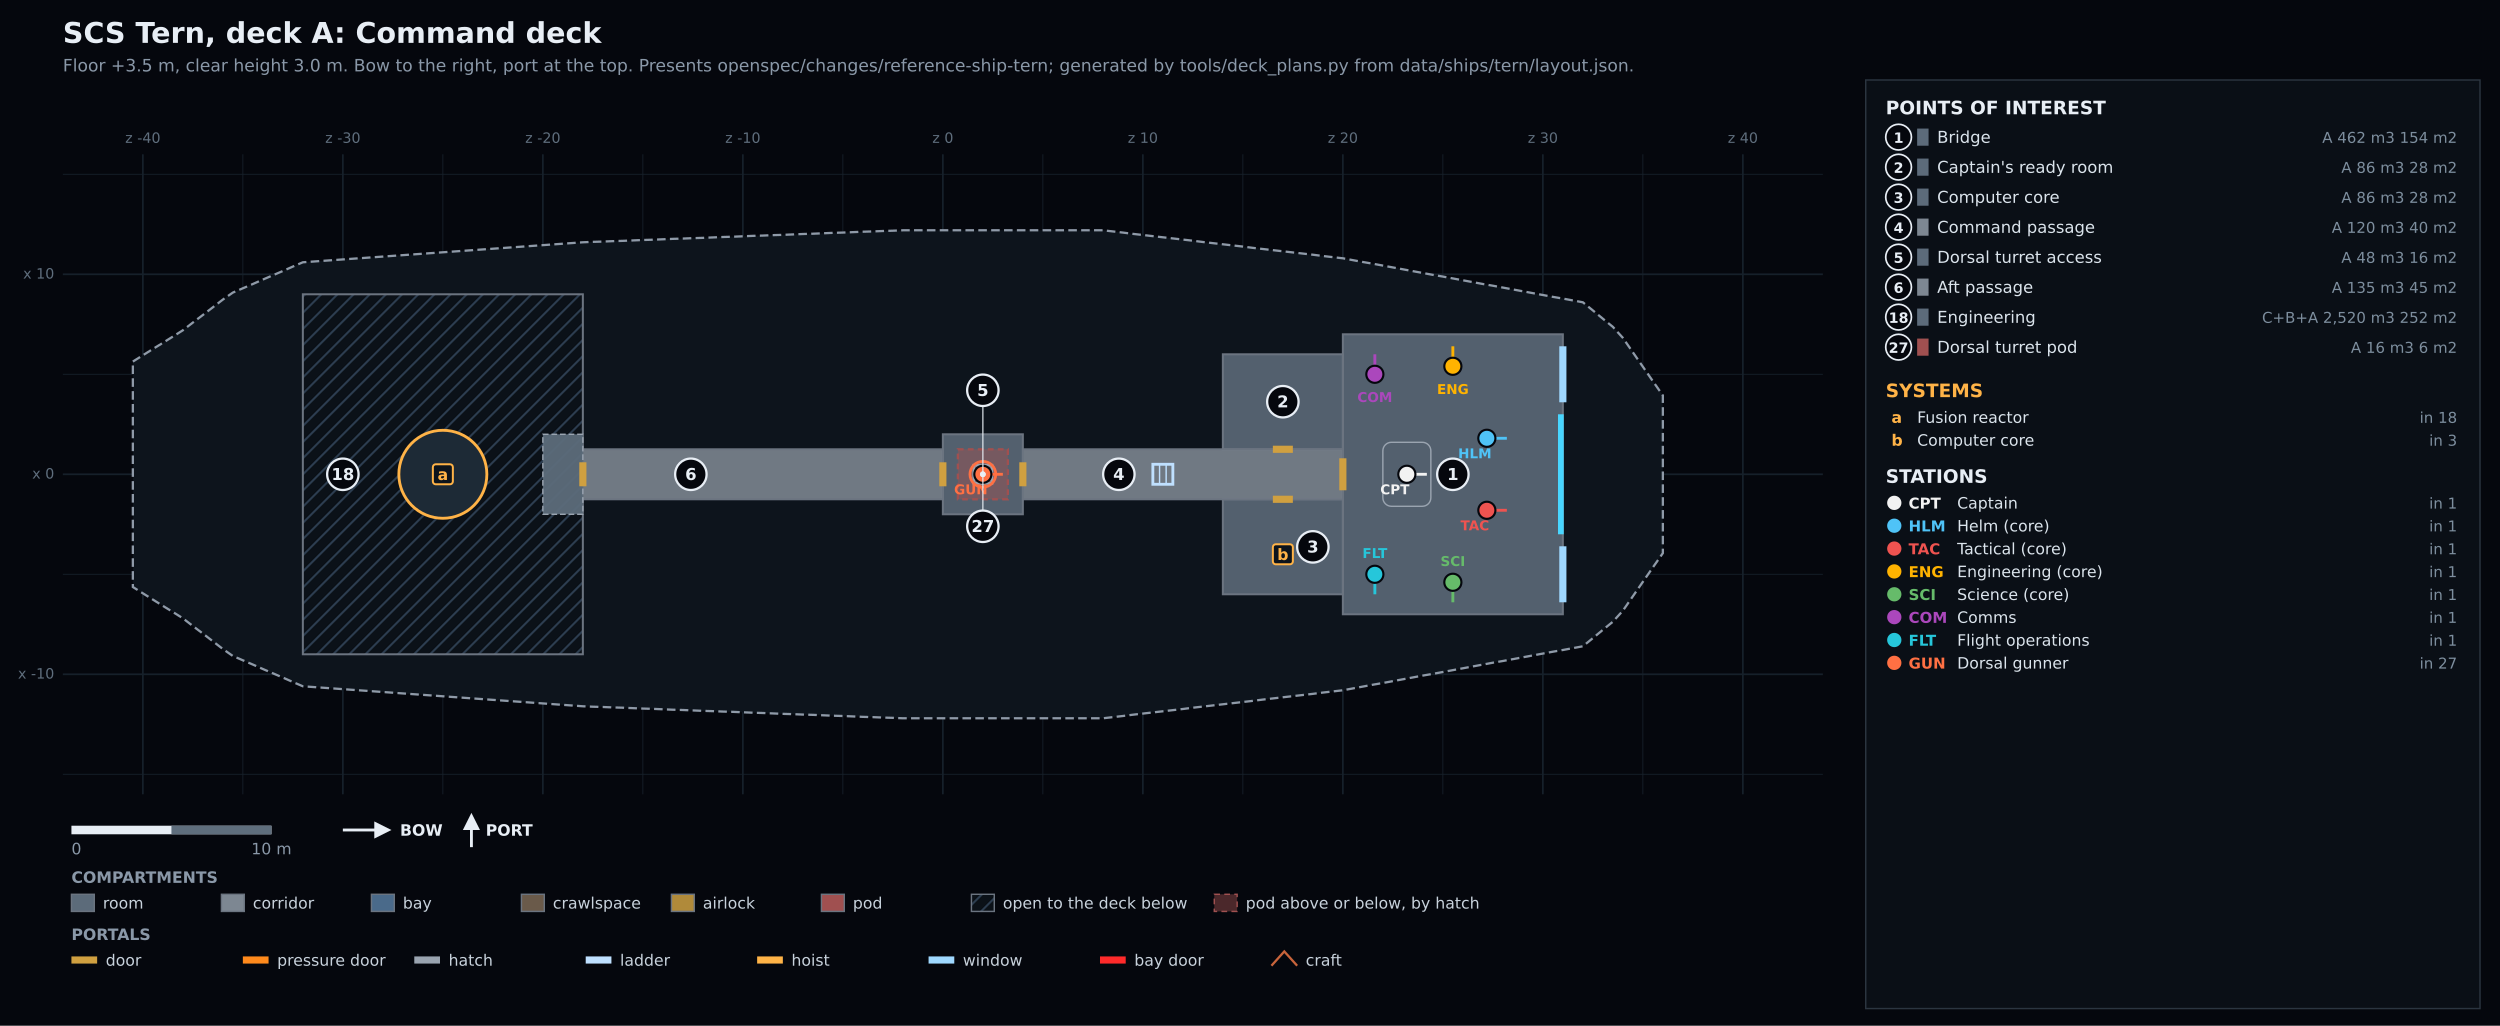
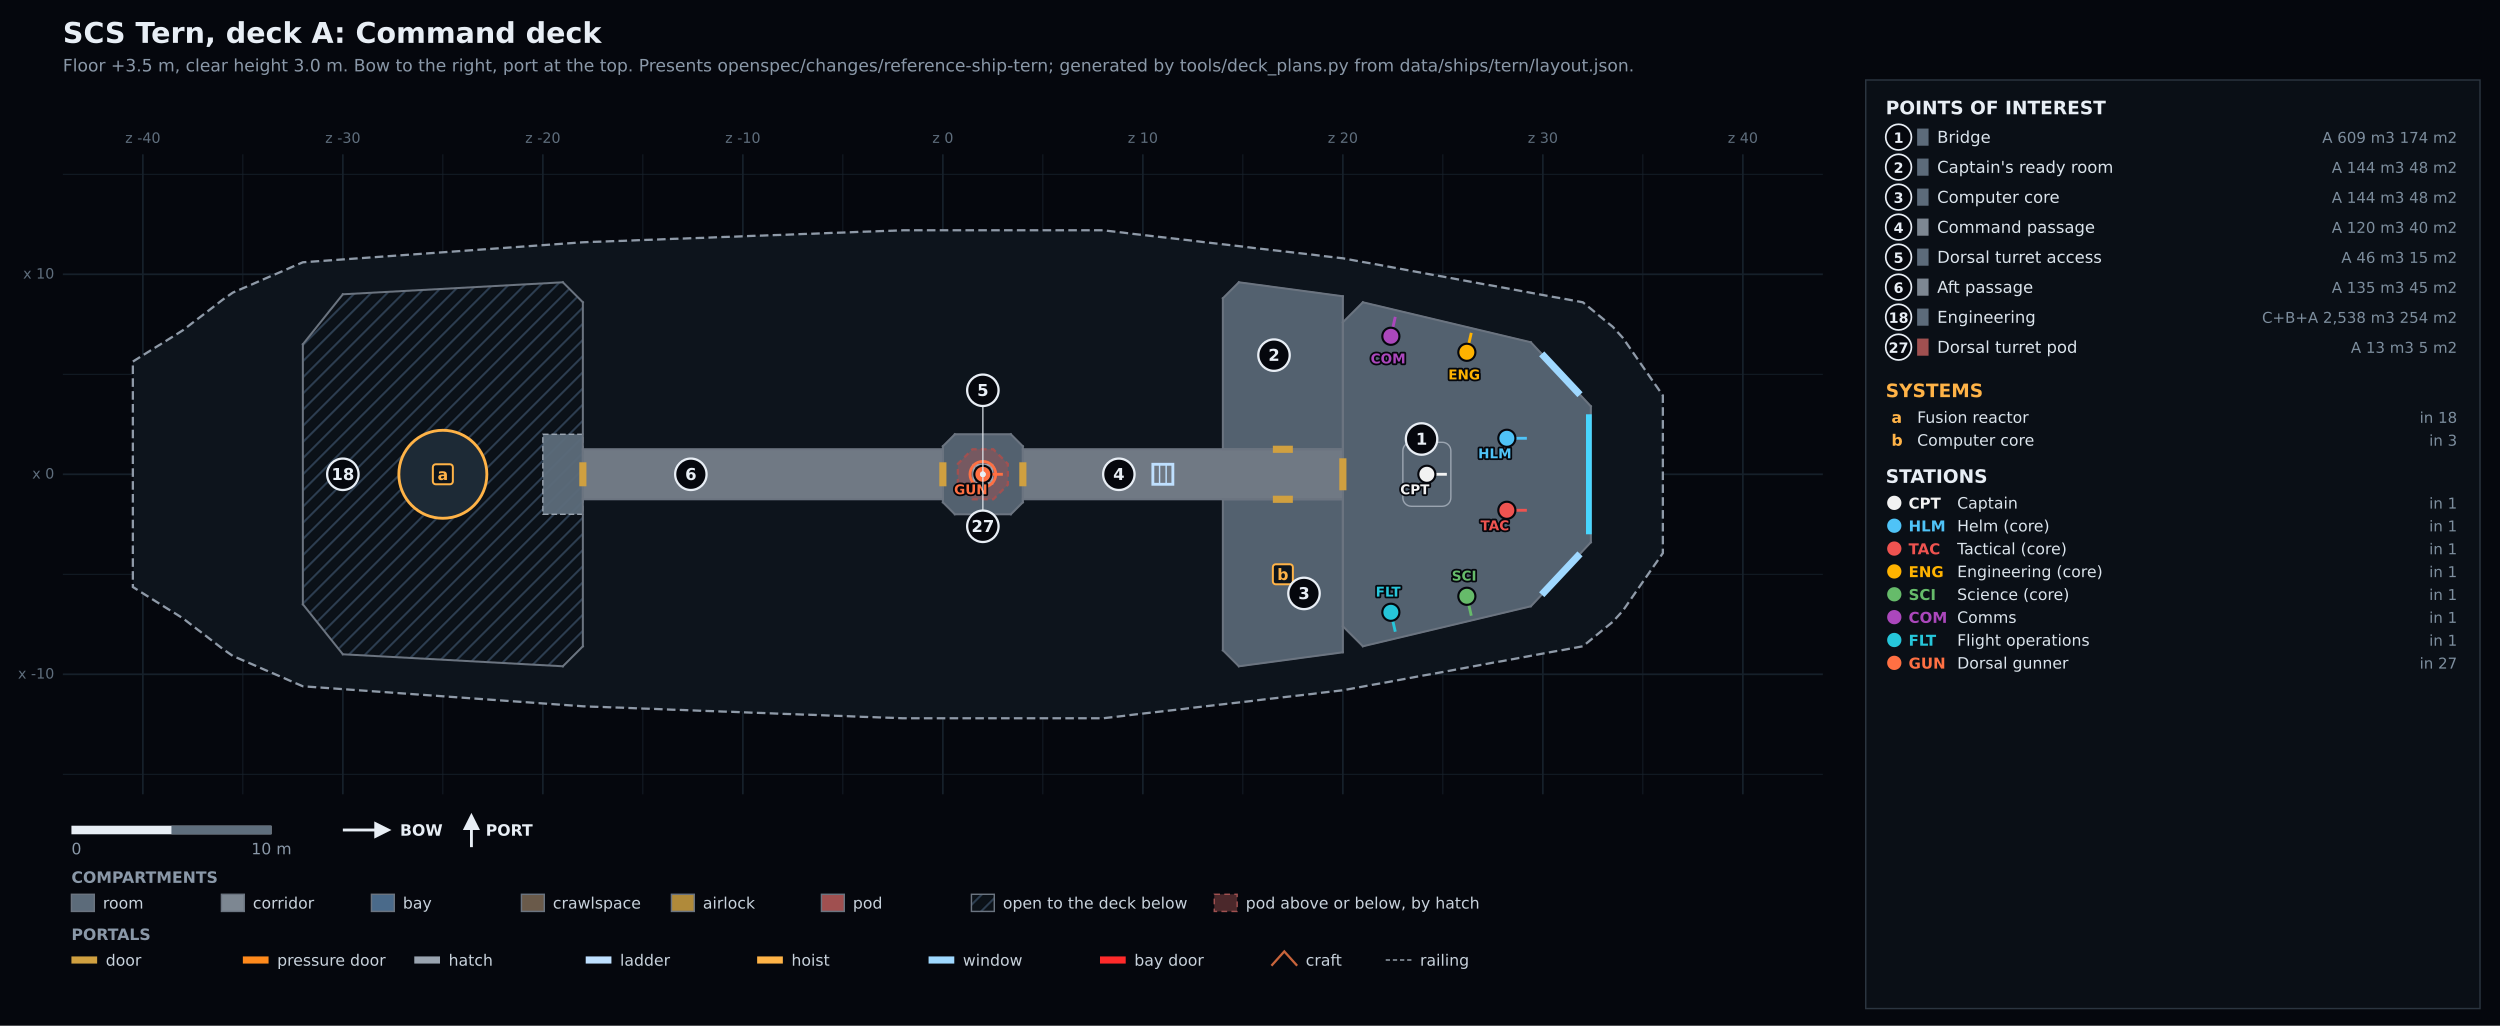
<svg xmlns="http://www.w3.org/2000/svg" width="1750" height="718" viewBox="0 0 1750 718" font-family="DejaVu Sans, Helvetica, Arial, sans-serif">
  <defs>
    <pattern id="below" width="8" height="8" patternUnits="userSpaceOnUse" patternTransform="rotate(45)">
      <rect width="8" height="8" fill="#0b1118" />
      <line x1="0" y1="0" x2="0" y2="8" stroke="#2a3a4c" stroke-width="3" />
    </pattern>
  </defs>
  <rect width="100%" height="100%" fill="#05070d" />
  <text x="44" y="30" fill="#e8eef5" font-size="20" font-weight="700">SCS Tern, deck A: Command deck</text>
  <text x="44" y="50" fill="#8a98a8" font-size="12">Floor +3.5 m, clear height 3.0 m. Bow to the right, port at the top. Presents openspec/changes/reference-ship-tern; generated by tools/deck_plans.py from data/ships/tern/layout.json.</text>
  <line x1="100.0" y1="108" x2="100.0" y2="556.0" stroke="#16202a" stroke-width="1.2" />
  <text x="100.0" y="100" fill="#5f6e7d" font-size="10" text-anchor="middle">z -40</text>
  <line x1="170.0" y1="108" x2="170.0" y2="556.0" stroke="#16202a" stroke-width="0.6" />
  <line x1="240.0" y1="108" x2="240.0" y2="556.0" stroke="#16202a" stroke-width="1.2" />
  <text x="240.0" y="100" fill="#5f6e7d" font-size="10" text-anchor="middle">z -30</text>
  <line x1="310.0" y1="108" x2="310.0" y2="556.0" stroke="#16202a" stroke-width="0.6" />
  <line x1="380.0" y1="108" x2="380.0" y2="556.0" stroke="#16202a" stroke-width="1.2" />
  <text x="380.0" y="100" fill="#5f6e7d" font-size="10" text-anchor="middle">z -20</text>
  <line x1="450.0" y1="108" x2="450.0" y2="556.0" stroke="#16202a" stroke-width="0.6" />
  <line x1="520.0" y1="108" x2="520.0" y2="556.0" stroke="#16202a" stroke-width="1.2" />
  <text x="520.0" y="100" fill="#5f6e7d" font-size="10" text-anchor="middle">z -10</text>
  <line x1="590.0" y1="108" x2="590.0" y2="556.0" stroke="#16202a" stroke-width="0.6" />
  <line x1="660.0" y1="108" x2="660.0" y2="556.0" stroke="#16202a" stroke-width="1.2" />
  <text x="660.0" y="100" fill="#5f6e7d" font-size="10" text-anchor="middle">z 0</text>
  <line x1="730.0" y1="108" x2="730.0" y2="556.0" stroke="#16202a" stroke-width="0.6" />
  <line x1="800.0" y1="108" x2="800.0" y2="556.0" stroke="#16202a" stroke-width="1.2" />
  <text x="800.0" y="100" fill="#5f6e7d" font-size="10" text-anchor="middle">z 10</text>
  <line x1="870.0" y1="108" x2="870.0" y2="556.0" stroke="#16202a" stroke-width="0.6" />
  <line x1="940.0" y1="108" x2="940.0" y2="556.0" stroke="#16202a" stroke-width="1.2" />
  <text x="940.0" y="100" fill="#5f6e7d" font-size="10" text-anchor="middle">z 20</text>
  <line x1="1010.0" y1="108" x2="1010.0" y2="556.0" stroke="#16202a" stroke-width="0.6" />
  <line x1="1080.0" y1="108" x2="1080.0" y2="556.0" stroke="#16202a" stroke-width="1.2" />
  <text x="1080.0" y="100" fill="#5f6e7d" font-size="10" text-anchor="middle">z 30</text>
  <line x1="1150.0" y1="108" x2="1150.0" y2="556.0" stroke="#16202a" stroke-width="0.6" />
  <line x1="1220.0" y1="108" x2="1220.0" y2="556.0" stroke="#16202a" stroke-width="1.2" />
  <text x="1220.0" y="100" fill="#5f6e7d" font-size="10" text-anchor="middle">z 40</text>
  <line x1="44" y1="542.0" x2="1276.0" y2="542.0" stroke="#16202a" stroke-width="0.6" />
  <line x1="44" y1="472.0" x2="1276.0" y2="472.0" stroke="#16202a" stroke-width="1.2" />
  <text x="38" y="475.0" fill="#5f6e7d" font-size="10" text-anchor="end">x -10</text>
  <line x1="44" y1="402.0" x2="1276.0" y2="402.0" stroke="#16202a" stroke-width="0.6" />
  <line x1="44" y1="332.0" x2="1276.0" y2="332.0" stroke="#16202a" stroke-width="1.2" />
  <text x="38" y="335.0" fill="#5f6e7d" font-size="10" text-anchor="end">x 0</text>
  <line x1="44" y1="262.0" x2="1276.0" y2="262.0" stroke="#16202a" stroke-width="0.6" />
  <line x1="44" y1="192.0" x2="1276.0" y2="192.0" stroke="#16202a" stroke-width="1.2" />
  <text x="38" y="195.0" fill="#5f6e7d" font-size="10" text-anchor="end">x 10</text>
  <line x1="44" y1="122.0" x2="1276.0" y2="122.0" stroke="#16202a" stroke-width="0.6" />
  <polygon points="93.0,253.1 100.0,248.7 107.0,244.3 114.0,240.0 121.0,235.6 128.0,231.2 135.0,225.8 142.0,220.5 149.0,215.1 156.0,209.7 163.0,204.8 170.0,201.8 177.0,198.8 184.0,195.7 191.0,192.7 198.0,189.7 205.0,186.6 212.0,183.6 219.0,183.1 226.0,182.6 233.0,182.1 240.0,181.6 247.0,181.1 254.0,180.6 261.0,180.1 268.0,179.6 275.0,179.1 282.0,178.6 289.0,178.1 296.0,177.6 303.0,177.1 310.0,176.6 317.0,176.1 324.0,175.6 331.0,175.1 338.0,174.6 345.0,174.1 352.0,173.6 359.0,173.1 366.0,172.6 373.0,172.1 380.0,171.6 387.0,171.1 394.0,170.6 401.0,170.1 408.0,169.6 415.0,169.3 422.0,169.1 429.0,168.8 436.0,168.6 443.0,168.3 450.0,168.0 457.0,167.8 464.0,167.5 471.0,167.2 478.0,167.0 485.0,166.7 492.0,166.5 499.0,166.2 506.0,165.9 513.0,165.7 520.0,165.4 527.0,165.1 534.0,164.9 541.0,164.6 548.0,164.4 555.0,164.1 562.0,163.8 569.0,163.6 576.0,163.3 583.0,163.0 590.0,162.8 597.0,162.5 604.0,162.2 611.0,162.0 618.0,161.7 625.0,161.5 632.0,161.2 639.0,161.2 646.0,161.2 653.0,161.2 660.0,161.2 667.0,161.2 674.0,161.2 681.0,161.2 688.0,161.2 695.0,161.2 702.0,161.2 709.0,161.2 716.0,161.2 723.0,161.2 730.0,161.2 737.0,161.2 744.0,161.2 751.0,161.2 758.0,161.2 765.0,161.2 772.0,161.2 779.0,162.0 786.0,162.8 793.0,163.7 800.0,164.5 807.0,165.3 814.0,166.1 821.0,166.9 828.0,167.7 835.0,168.5 842.0,169.4 849.0,170.2 856.0,171.0 863.0,171.8 870.0,172.6 877.0,173.5 884.0,174.3 891.0,175.1 898.0,175.9 905.0,176.7 912.0,177.5 919.0,178.3 926.0,179.2 933.0,180.0 940.0,180.8 947.0,182.1 954.0,183.4 961.0,184.6 968.0,185.9 975.0,187.2 982.0,188.5 989.0,189.8 996.0,191.1 1003.0,192.4 1010.0,193.6 1017.0,194.9 1024.0,196.2 1031.0,197.5 1038.0,198.8 1045.0,200.0 1052.0,201.3 1059.0,202.6 1066.0,203.9 1073.0,205.2 1080.0,206.5 1087.0,207.8 1094.0,209.0 1101.0,210.3 1108.0,211.6 1115.0,217.3 1122.0,223.1 1129.0,228.8 1136.0,236.5 1143.0,246.6 1150.0,256.7 1157.0,266.8 1164.0,276.8 1164.0,387.2 1157.0,397.2 1150.0,407.3 1143.0,417.4 1136.0,427.5 1129.0,435.2 1122.0,440.9 1115.0,446.7 1108.0,452.4 1101.0,453.7 1094.0,455.0 1087.0,456.2 1080.0,457.5 1073.0,458.8 1066.0,460.1 1059.0,461.4 1052.0,462.7 1045.0,463.9 1038.0,465.2 1031.0,466.5 1024.0,467.8 1017.0,469.1 1010.0,470.4 1003.0,471.7 996.0,472.9 989.0,474.2 982.0,475.5 975.0,476.8 968.0,478.1 961.0,479.3 954.0,480.6 947.0,481.9 940.0,483.2 933.0,484.0 926.0,484.8 919.0,485.7 912.0,486.5 905.0,487.3 898.0,488.1 891.0,488.9 884.0,489.7 877.0,490.6 870.0,491.4 863.0,492.2 856.0,493.0 849.0,493.8 842.0,494.6 835.0,495.4 828.0,496.3 821.0,497.1 814.0,497.9 807.0,498.7 800.0,499.5 793.0,500.3 786.0,501.2 779.0,502.0 772.0,502.8 765.0,502.8 758.0,502.8 751.0,502.8 744.0,502.8 737.0,502.8 730.0,502.8 723.0,502.8 716.0,502.8 709.0,502.8 702.0,502.8 695.0,502.8 688.0,502.8 681.0,502.8 674.0,502.8 667.0,502.8 660.0,502.8 653.0,502.8 646.0,502.8 639.0,502.8 632.0,502.8 625.0,502.5 618.0,502.3 611.0,502.0 604.0,501.8 597.0,501.5 590.0,501.2 583.0,501.0 576.0,500.7 569.0,500.4 562.0,500.2 555.0,499.9 548.0,499.7 541.0,499.4 534.0,499.1 527.0,498.9 520.0,498.6 513.0,498.3 506.0,498.1 499.0,497.8 492.0,497.6 485.0,497.3 478.0,497.0 471.0,496.8 464.0,496.5 457.0,496.2 450.0,496.0 443.0,495.7 436.0,495.4 429.0,495.2 422.0,494.9 415.0,494.7 408.0,494.4 401.0,493.9 394.0,493.4 387.0,492.9 380.0,492.4 373.0,491.9 366.0,491.4 359.0,490.9 352.0,490.4 345.0,489.9 338.0,489.4 331.0,488.9 324.0,488.4 317.0,487.9 310.0,487.4 303.0,486.9 296.0,486.4 289.0,485.9 282.0,485.4 275.0,484.9 268.0,484.4 261.0,483.9 254.0,483.4 247.0,482.9 240.0,482.4 233.0,481.9 226.0,481.4 219.0,480.9 212.0,480.4 205.0,477.4 198.0,474.3 191.0,471.3 184.0,468.3 177.0,465.2 170.0,462.2 163.0,459.2 156.0,454.3 149.0,448.9 142.0,443.5 135.0,438.2 128.0,432.8 121.0,428.4 114.0,424.1 107.0,419.7 100.0,415.3 93.0,410.9" fill="#0d141c" stroke="#8f9aa8" stroke-width="1.6" stroke-dasharray="6 3" />
-   <rect x="940.0" y="234.0" width="154.0" height="196.0" fill="#5c6b7a" fill-opacity="0.88" stroke="#6b7480" stroke-width="1.4" />
-   <line x1="1092.6" y1="290.0" x2="1092.6" y2="374.0" stroke="#48d6ff" stroke-width="4" />
-   <rect x="968.0" y="309.6" width="33.6" height="44.8" rx="6" fill="none" stroke="#9aa4b0" stroke-width="1" />
-   <rect x="856.0" y="248.0" width="84.0" height="66.5" fill="#5c6b7a" fill-opacity="0.88" stroke="#6b7480" stroke-width="1.4" />
-   <rect x="856.0" y="349.5" width="84.0" height="66.5" fill="#5c6b7a" fill-opacity="0.88" stroke="#6b7480" stroke-width="1.4" />
-   <rect x="716.0" y="314.5" width="224.0" height="35.0" fill="#7d8792" fill-opacity="0.88" stroke="#6b7480" stroke-width="1.4" />
-   <rect x="660.0" y="304.0" width="56.0" height="56.0" fill="#5c6b7a" fill-opacity="0.88" stroke="#6b7480" stroke-width="1.4" />
-   <rect x="408.0" y="314.5" width="252.0" height="35.0" fill="#7d8792" fill-opacity="0.88" stroke="#6b7480" stroke-width="1.4" />
-   <rect x="212.0" y="206.0" width="196.0" height="252.0" fill="url(#below)" fill-opacity="1" stroke="#6b7480" stroke-width="1.4" />
+   <polygon points="1071.6,424.4 954.0,452.4 940.0,438.4 940.0,225.6 954.0,211.6 1071.6,239.6 1113.6,284.4 1113.6,379.6" fill="#53616f" stroke="#53616f" stroke-width="0.8" />
+   <polygon points="856.0,314.5 856.0,208.8 867.2,197.6 940.0,207.4 940.0,314.5" fill="#53616f" stroke="#53616f" stroke-width="0.8" />
+   <polygon points="940.0,349.5 940.0,456.6 867.2,466.4 856.0,455.2 856.0,349.5" fill="#53616f" stroke="#53616f" stroke-width="0.8" />
+   <polygon points="716.0,349.5 716.0,314.5 940.0,314.5 940.0,349.5" fill="#707984" stroke="#707984" stroke-width="0.8" />
+   <polygon points="660.0,351.6 660.0,312.4 668.4,304.0 707.6,304.0 716.0,312.4 716.0,351.6 707.6,360.0 668.4,360.0" fill="#53616f" stroke="#53616f" stroke-width="0.8" />
+   <polygon points="408.0,349.5 408.0,314.5 660.0,314.5 660.0,349.5" fill="#707984" stroke="#707984" stroke-width="0.8" />
+   <polygon points="394.0,466.4 240.0,458.0 212.0,423.0 212.0,241.0 240.0,206.0 394.0,197.6 408.0,211.6 408.0,452.4" fill="url(#below)" stroke="#0b1118" stroke-width="0.8" />
  <rect x="380.0" y="304.0" width="28.0" height="56.0" fill="#5c6b7a" fill-opacity="0.95" stroke="#9aa4b0" stroke-width="1" stroke-dasharray="4 2" />
-   <rect x="670.5" y="314.5" width="35.0" height="35.0" fill="#a05050" fill-opacity="0.45" stroke="#a05050" stroke-width="1.6" stroke-dasharray="4 3" />
+   <polygon points="670.5,339.3 670.5,324.7 680.7,314.5 695.3,314.5 705.5,324.7 705.5,339.3 695.3,349.5 680.7,349.5" fill="#a05050" fill-opacity="0.45" stroke="#a05050" stroke-width="1.6" stroke-dasharray="4 3" />
+   <line x1="1071.6" y1="424.4" x2="954.0" y2="452.4" stroke="#6b7480" stroke-width="1.4" stroke-linecap="square" />
+   <line x1="954.0" y1="452.4" x2="940.0" y2="438.4" stroke="#6b7480" stroke-width="1.4" stroke-linecap="square" />
+   <line x1="940.0" y1="438.4" x2="940.0" y2="225.6" stroke="#6b7480" stroke-width="1.4" stroke-linecap="square" />
+   <line x1="940.0" y1="225.6" x2="954.0" y2="211.6" stroke="#6b7480" stroke-width="1.4" stroke-linecap="square" />
+   <line x1="954.0" y1="211.6" x2="1071.6" y2="239.6" stroke="#6b7480" stroke-width="1.4" stroke-linecap="square" />
+   <line x1="1071.6" y1="239.6" x2="1113.6" y2="284.4" stroke="#6b7480" stroke-width="1.4" stroke-linecap="square" />
+   <line x1="1113.6" y1="284.4" x2="1113.6" y2="379.6" stroke="#6b7480" stroke-width="1.4" stroke-linecap="square" />
+   <line x1="1113.6" y1="379.6" x2="1071.6" y2="424.4" stroke="#6b7480" stroke-width="1.4" stroke-linecap="square" />
+   <line x1="856.0" y1="314.5" x2="856.0" y2="208.8" stroke="#6b7480" stroke-width="1.4" stroke-linecap="square" />
+   <line x1="856.0" y1="208.8" x2="867.2" y2="197.6" stroke="#6b7480" stroke-width="1.4" stroke-linecap="square" />
+   <line x1="867.2" y1="197.6" x2="940.0" y2="207.4" stroke="#6b7480" stroke-width="1.4" stroke-linecap="square" />
+   <line x1="940.0" y1="207.4" x2="940.0" y2="314.5" stroke="#6b7480" stroke-width="1.4" stroke-linecap="square" />
+   <line x1="940.0" y1="314.5" x2="856.0" y2="314.5" stroke="#6b7480" stroke-width="1.4" stroke-linecap="square" />
+   <line x1="940.0" y1="349.5" x2="940.0" y2="456.6" stroke="#6b7480" stroke-width="1.4" stroke-linecap="square" />
+   <line x1="940.0" y1="456.6" x2="867.2" y2="466.4" stroke="#6b7480" stroke-width="1.4" stroke-linecap="square" />
+   <line x1="867.2" y1="466.4" x2="856.0" y2="455.2" stroke="#6b7480" stroke-width="1.4" stroke-linecap="square" />
+   <line x1="856.0" y1="455.2" x2="856.0" y2="349.5" stroke="#6b7480" stroke-width="1.4" stroke-linecap="square" />
+   <line x1="856.0" y1="349.5" x2="940.0" y2="349.5" stroke="#6b7480" stroke-width="1.4" stroke-linecap="square" />
+   <line x1="716.0" y1="349.5" x2="716.0" y2="314.5" stroke="#6b7480" stroke-width="1.4" stroke-linecap="square" />
+   <line x1="716.0" y1="314.5" x2="940.0" y2="314.5" stroke="#6b7480" stroke-width="1.4" stroke-linecap="square" />
+   <line x1="940.0" y1="314.5" x2="940.0" y2="349.5" stroke="#6b7480" stroke-width="1.4" stroke-linecap="square" />
+   <line x1="940.0" y1="349.5" x2="716.0" y2="349.5" stroke="#6b7480" stroke-width="1.4" stroke-linecap="square" />
+   <line x1="660.0" y1="351.6" x2="660.0" y2="312.4" stroke="#6b7480" stroke-width="1.4" stroke-linecap="square" />
+   <line x1="660.0" y1="312.4" x2="668.4" y2="304.0" stroke="#6b7480" stroke-width="1.4" stroke-linecap="square" />
+   <line x1="668.4" y1="304.0" x2="707.6" y2="304.0" stroke="#6b7480" stroke-width="1.4" stroke-linecap="square" />
+   <line x1="707.6" y1="304.0" x2="716.0" y2="312.4" stroke="#6b7480" stroke-width="1.4" stroke-linecap="square" />
+   <line x1="716.0" y1="312.4" x2="716.0" y2="351.6" stroke="#6b7480" stroke-width="1.4" stroke-linecap="square" />
+   <line x1="716.0" y1="351.6" x2="707.6" y2="360.0" stroke="#6b7480" stroke-width="1.4" stroke-linecap="square" />
+   <line x1="707.6" y1="360.0" x2="668.4" y2="360.0" stroke="#6b7480" stroke-width="1.4" stroke-linecap="square" />
+   <line x1="668.4" y1="360.0" x2="660.0" y2="351.6" stroke="#6b7480" stroke-width="1.4" stroke-linecap="square" />
+   <line x1="408.0" y1="349.5" x2="408.0" y2="314.5" stroke="#6b7480" stroke-width="1.4" stroke-linecap="square" />
+   <line x1="408.0" y1="314.5" x2="660.0" y2="314.5" stroke="#6b7480" stroke-width="1.4" stroke-linecap="square" />
+   <line x1="660.0" y1="314.5" x2="660.0" y2="349.5" stroke="#6b7480" stroke-width="1.4" stroke-linecap="square" />
+   <line x1="660.0" y1="349.5" x2="408.0" y2="349.5" stroke="#6b7480" stroke-width="1.4" stroke-linecap="square" />
+   <line x1="394.0" y1="466.4" x2="240.0" y2="458.0" stroke="#6b7480" stroke-width="1.4" stroke-linecap="square" />
+   <line x1="240.0" y1="458.0" x2="212.0" y2="423.0" stroke="#6b7480" stroke-width="1.4" stroke-linecap="square" />
+   <line x1="212.0" y1="423.0" x2="212.0" y2="241.0" stroke="#6b7480" stroke-width="1.4" stroke-linecap="square" />
+   <line x1="212.0" y1="241.0" x2="240.0" y2="206.0" stroke="#6b7480" stroke-width="1.4" stroke-linecap="square" />
+   <line x1="240.0" y1="206.0" x2="394.0" y2="197.6" stroke="#6b7480" stroke-width="1.4" stroke-linecap="square" />
+   <line x1="394.0" y1="197.6" x2="408.0" y2="211.6" stroke="#6b7480" stroke-width="1.4" stroke-linecap="square" />
+   <line x1="408.0" y1="211.6" x2="408.0" y2="452.4" stroke="#6b7480" stroke-width="1.4" stroke-linecap="square" />
+   <line x1="408.0" y1="452.4" x2="394.0" y2="466.4" stroke="#6b7480" stroke-width="1.4" stroke-linecap="square" />
+   <line x1="1112.2" y1="290.0" x2="1112.2" y2="374.0" stroke="#48d6ff" stroke-width="4" />
+   <rect x="982.0" y="309.6" width="33.6" height="44.8" rx="6" fill="none" stroke="#9aa4b0" stroke-width="1" />
  <circle cx="310.0" cy="332.0" r="30.8" fill="#1d2a36" stroke="#ffb347" stroke-width="2" />
-   <line x1="940.0" y1="320.8" x2="940.0" y2="343.2" stroke="#d0a040" stroke-width="5" />
-   <line x1="891.0" y1="314.5" x2="905.0" y2="314.5" stroke="#d0a040" stroke-width="5" />
+   <line x1="940.0" y1="343.2" x2="940.0" y2="320.8" stroke="#d0a040" stroke-width="5" />
+   <line x1="905.0" y1="314.5" x2="891.0" y2="314.5" stroke="#d0a040" stroke-width="5" />
  <line x1="891.0" y1="349.5" x2="905.0" y2="349.5" stroke="#d0a040" stroke-width="5" />
-   <line x1="716.0" y1="323.6" x2="716.0" y2="340.4" stroke="#d0a040" stroke-width="5" />
-   <line x1="660.0" y1="323.6" x2="660.0" y2="340.4" stroke="#d0a040" stroke-width="5" />
-   <line x1="408.0" y1="323.6" x2="408.0" y2="340.4" stroke="#d0a040" stroke-width="5" />
+   <line x1="716.0" y1="340.4" x2="716.0" y2="323.6" stroke="#d0a040" stroke-width="5" />
+   <line x1="660.0" y1="340.4" x2="660.0" y2="323.6" stroke="#d0a040" stroke-width="5" />
+   <line x1="408.0" y1="340.4" x2="408.0" y2="323.6" stroke="#d0a040" stroke-width="5" />
  <rect x="681.7" y="325.7" width="12.6" height="12.6" fill="none" stroke="#9aa4b0" stroke-width="2" />
  <line x1="685.9" y1="325.7" x2="685.9" y2="338.3" stroke="#9aa4b0" stroke-width="1" />
  <line x1="690.1" y1="325.7" x2="690.1" y2="338.3" stroke="#9aa4b0" stroke-width="1" />
  <rect x="807.0" y="325.0" width="14.0" height="14.0" fill="none" stroke="#bfe0ff" stroke-width="2" />
  <line x1="811.7" y1="325.0" x2="811.7" y2="339.0" stroke="#bfe0ff" stroke-width="1" />
  <line x1="816.3" y1="325.0" x2="816.3" y2="339.0" stroke="#bfe0ff" stroke-width="1" />
-   <line x1="1094.0" y1="242.4" x2="1094.0" y2="281.6" stroke="#9fd8ff" stroke-width="5" />
-   <line x1="1094.0" y1="382.4" x2="1094.0" y2="421.6" stroke="#9fd8ff" stroke-width="5" />
+   <line x1="1079.2" y1="247.7" x2="1106.0" y2="276.3" stroke="#9fd8ff" stroke-width="5" />
+   <line x1="1106.0" y1="387.7" x2="1079.2" y2="416.3" stroke="#9fd8ff" stroke-width="5" />
  <circle cx="688.0" cy="332.0" r="9" fill="none" stroke="#ff7043" stroke-width="2" />
  <rect x="303.0" y="325.0" width="14" height="14" rx="2" fill="#0d141c" stroke="#ffb347" stroke-width="1.4" />
  <text x="310.0" y="336.0" fill="#ffb347" font-size="11" font-weight="700" text-anchor="middle">a</text>
-   <rect x="891.0" y="381.0" width="14" height="14" rx="2" fill="#0d141c" stroke="#ffb347" stroke-width="1.4" />
-   <text x="898.0" y="392.0" fill="#ffb347" font-size="11" font-weight="700" text-anchor="middle">b</text>
-   <line x1="984.8" y1="332.0" x2="998.8" y2="332.0" stroke="#f2f2f2" stroke-width="2" />
-   <circle cx="984.8" cy="332.0" r="6" fill="#f2f2f2" stroke="#05070d" stroke-width="1.5" />
-   <text x="976.4" y="346.0" fill="#f2f2f2" font-size="9.5" font-weight="700" text-anchor="middle">CPT</text>
-   <line x1="1040.8" y1="306.8" x2="1054.8" y2="306.8" stroke="#4fc3f7" stroke-width="2" />
-   <circle cx="1040.8" cy="306.8" r="6" fill="#4fc3f7" stroke="#05070d" stroke-width="1.5" />
-   <text x="1032.4" y="320.8" fill="#4fc3f7" font-size="9.5" font-weight="700" text-anchor="middle">HLM</text>
-   <line x1="1040.8" y1="357.2" x2="1054.8" y2="357.2" stroke="#ef5350" stroke-width="2" />
-   <circle cx="1040.8" cy="357.2" r="6" fill="#ef5350" stroke="#05070d" stroke-width="1.5" />
-   <text x="1032.4" y="371.2" fill="#ef5350" font-size="9.5" font-weight="700" text-anchor="middle">TAC</text>
-   <line x1="1017.0" y1="256.4" x2="1017.0" y2="242.4" stroke="#ffb300" stroke-width="2" />
-   <circle cx="1017.0" cy="256.4" r="6" fill="#ffb300" stroke="#05070d" stroke-width="1.5" />
-   <text x="1017.0" y="275.8" fill="#ffb300" font-size="9.5" font-weight="700" text-anchor="middle">ENG</text>
-   <line x1="1017.0" y1="407.6" x2="1017.0" y2="421.6" stroke="#66bb6a" stroke-width="2" />
-   <circle cx="1017.0" cy="407.6" r="6" fill="#66bb6a" stroke="#05070d" stroke-width="1.5" />
-   <text x="1017.0" y="396.2" fill="#66bb6a" font-size="9.5" font-weight="700" text-anchor="middle">SCI</text>
-   <line x1="962.4" y1="262.0" x2="962.4" y2="248.0" stroke="#ab47bc" stroke-width="2" />
-   <circle cx="962.4" cy="262.0" r="6" fill="#ab47bc" stroke="#05070d" stroke-width="1.5" />
-   <text x="962.4" y="281.4" fill="#ab47bc" font-size="9.5" font-weight="700" text-anchor="middle">COM</text>
-   <line x1="962.4" y1="402.0" x2="962.4" y2="416.0" stroke="#26c6da" stroke-width="2" />
-   <circle cx="962.4" cy="402.0" r="6" fill="#26c6da" stroke="#05070d" stroke-width="1.5" />
-   <text x="962.4" y="390.6" fill="#26c6da" font-size="9.5" font-weight="700" text-anchor="middle">FLT</text>
+   <rect x="891.0" y="395.0" width="14" height="14" rx="2" fill="#0d141c" stroke="#ffb347" stroke-width="1.4" />
+   <text x="898.0" y="406.0" fill="#ffb347" font-size="11" font-weight="700" text-anchor="middle">b</text>
+   <line x1="998.8" y1="332.0" x2="1012.8" y2="332.0" stroke="#f2f2f2" stroke-width="2" />
+   <circle cx="998.8" cy="332.0" r="6" fill="#f2f2f2" stroke="#05070d" stroke-width="1.5" />
+   <text x="990.4" y="346.0" fill="#f2f2f2" font-size="9.5" font-weight="700" text-anchor="middle" stroke="#05070d" stroke-width="2.5" stroke-linejoin="round" paint-order="stroke">CPT</text>
+   <line x1="1054.8" y1="306.8" x2="1068.8" y2="306.8" stroke="#4fc3f7" stroke-width="2" />
+   <circle cx="1054.8" cy="306.8" r="6" fill="#4fc3f7" stroke="#05070d" stroke-width="1.5" />
+   <text x="1046.4" y="320.8" fill="#4fc3f7" font-size="9.5" font-weight="700" text-anchor="middle" stroke="#05070d" stroke-width="2.5" stroke-linejoin="round" paint-order="stroke">HLM</text>
+   <line x1="1054.8" y1="357.2" x2="1068.8" y2="357.2" stroke="#ef5350" stroke-width="2" />
+   <circle cx="1054.8" cy="357.2" r="6" fill="#ef5350" stroke="#05070d" stroke-width="1.5" />
+   <text x="1046.4" y="371.2" fill="#ef5350" font-size="9.5" font-weight="700" text-anchor="middle" stroke="#05070d" stroke-width="2.5" stroke-linejoin="round" paint-order="stroke">TAC</text>
+   <line x1="1026.8" y1="246.6" x2="1029.9" y2="233.0" stroke="#ffb300" stroke-width="2" />
+   <circle cx="1026.8" cy="246.6" r="6" fill="#ffb300" stroke="#05070d" stroke-width="1.5" />
+   <text x="1024.9" y="265.6" fill="#ffb300" font-size="9.5" font-weight="700" text-anchor="middle" stroke="#05070d" stroke-width="2.5" stroke-linejoin="round" paint-order="stroke">ENG</text>
+   <line x1="1026.8" y1="417.4" x2="1029.9" y2="431.0" stroke="#66bb6a" stroke-width="2" />
+   <circle cx="1026.8" cy="417.4" r="6" fill="#66bb6a" stroke="#05070d" stroke-width="1.5" />
+   <text x="1024.9" y="406.4" fill="#66bb6a" font-size="9.5" font-weight="700" text-anchor="middle" stroke="#05070d" stroke-width="2.5" stroke-linejoin="round" paint-order="stroke">SCI</text>
+   <line x1="973.6" y1="235.4" x2="976.7" y2="221.8" stroke="#ab47bc" stroke-width="2" />
+   <circle cx="973.6" cy="235.4" r="6" fill="#ab47bc" stroke="#05070d" stroke-width="1.5" />
+   <text x="971.7" y="254.4" fill="#ab47bc" font-size="9.5" font-weight="700" text-anchor="middle" stroke="#05070d" stroke-width="2.5" stroke-linejoin="round" paint-order="stroke">COM</text>
+   <line x1="973.6" y1="428.6" x2="976.7" y2="442.2" stroke="#26c6da" stroke-width="2" />
+   <circle cx="973.6" cy="428.6" r="6" fill="#26c6da" stroke="#05070d" stroke-width="1.5" />
+   <text x="971.7" y="417.6" fill="#26c6da" font-size="9.5" font-weight="700" text-anchor="middle" stroke="#05070d" stroke-width="2.5" stroke-linejoin="round" paint-order="stroke">FLT</text>
  <line x1="688.0" y1="332.0" x2="702.0" y2="332.0" stroke="#ff7043" stroke-width="2" />
  <circle cx="688.0" cy="332.0" r="6" fill="#ff7043" stroke="#05070d" stroke-width="1.5" />
-   <text x="679.6" y="346.0" fill="#ff7043" font-size="9.5" font-weight="700" text-anchor="middle">GUN</text>
-   <circle cx="1017.0" cy="332.0" r="11" fill="#05070d" stroke="#e8eef5" stroke-width="1.6" />
-   <text x="1017.0" y="336.0" fill="#e8eef5" font-size="11.5" font-weight="700" text-anchor="middle">1</text>
-   <circle cx="898.0" cy="281.2" r="11" fill="#05070d" stroke="#e8eef5" stroke-width="1.6" />
-   <text x="898.0" y="285.2" fill="#e8eef5" font-size="11.5" font-weight="700" text-anchor="middle">2</text>
-   <circle cx="919.0" cy="382.8" r="11" fill="#05070d" stroke="#e8eef5" stroke-width="1.6" />
-   <text x="919.0" y="386.8" fill="#e8eef5" font-size="11.5" font-weight="700" text-anchor="middle">3</text>
+   <text x="679.6" y="346.0" fill="#ff7043" font-size="9.5" font-weight="700" text-anchor="middle" stroke="#05070d" stroke-width="2.5" stroke-linejoin="round" paint-order="stroke">GUN</text>
+   <circle cx="995.1" cy="307.3" r="11" fill="#05070d" stroke="#e8eef5" stroke-width="1.6" />
+   <text x="995.1" y="311.3" fill="#e8eef5" font-size="11.5" font-weight="700" text-anchor="middle">1</text>
+   <circle cx="891.8" cy="248.6" r="11" fill="#05070d" stroke="#e8eef5" stroke-width="1.6" />
+   <text x="891.8" y="252.6" fill="#e8eef5" font-size="11.5" font-weight="700" text-anchor="middle">2</text>
+   <circle cx="912.8" cy="415.4" r="11" fill="#05070d" stroke="#e8eef5" stroke-width="1.6" />
+   <text x="912.8" y="419.4" fill="#e8eef5" font-size="11.5" font-weight="700" text-anchor="middle">3</text>
  <circle cx="783.2" cy="332.0" r="11" fill="#05070d" stroke="#e8eef5" stroke-width="1.6" />
  <text x="783.2" y="336.0" fill="#e8eef5" font-size="11.5" font-weight="700" text-anchor="middle">4</text>
  <line x1="688.0" y1="284.2" x2="688.0" y2="332.0" stroke="#e8eef5" stroke-width="1" stroke-opacity="0.8" />
  <circle cx="688.0" cy="332.0" r="2" fill="#e8eef5" />
  <circle cx="688.0" cy="273.2" r="11" fill="#05070d" stroke="#e8eef5" stroke-width="1.6" />
  <text x="688.0" y="277.2" fill="#e8eef5" font-size="11.5" font-weight="700" text-anchor="middle">5</text>
  <circle cx="483.6" cy="332.0" r="11" fill="#05070d" stroke="#e8eef5" stroke-width="1.6" />
  <text x="483.6" y="336.0" fill="#e8eef5" font-size="11.5" font-weight="700" text-anchor="middle">6</text>
  <circle cx="240.0" cy="332.0" r="11" fill="#05070d" stroke="#e8eef5" stroke-width="1.6" />
  <text x="240.0" y="336.0" fill="#e8eef5" font-size="11.5" font-weight="700" text-anchor="middle">18</text>
  <line x1="688.0" y1="357.4" x2="688.0" y2="332.0" stroke="#e8eef5" stroke-width="1" stroke-opacity="0.8" />
  <circle cx="688.0" cy="332.0" r="2" fill="#e8eef5" />
  <circle cx="688.0" cy="368.4" r="11" fill="#05070d" stroke="#e8eef5" stroke-width="1.6" />
  <text x="688.0" y="372.4" fill="#e8eef5" font-size="11.5" font-weight="700" text-anchor="middle">27</text>
  <rect x="50" y="578.0" width="140" height="6" fill="#e8eef5" />
  <rect x="120" y="578.0" width="70" height="6" fill="#5f6e7d" />
  <text x="50" y="598.0" fill="#8a98a8" font-size="11">0</text>
  <text x="190" y="598.0" fill="#8a98a8" font-size="11" text-anchor="middle">10 m</text>
  <polygon points="274.0,581.0 262.0,575.0 262.0,587.0" fill="#e8eef5" />
  <line x1="240.0" y1="581.0" x2="264.0" y2="581.0" stroke="#e8eef5" stroke-width="2" />
  <text x="280.0" y="585.0" fill="#e8eef5" font-size="11" font-weight="700">BOW</text>
  <polygon points="330.0,569.0 324.0,581.0 336.0,581.0" fill="#e8eef5" />
  <line x1="330.0" y1="579.0" x2="330.0" y2="593.0" stroke="#e8eef5" stroke-width="2" />
  <text x="340.0" y="585.0" fill="#e8eef5" font-size="11" font-weight="700">PORT</text>
  <text x="50" y="618.0" fill="#8a98a8" font-size="11" font-weight="700">COMPARTMENTS</text>
  <rect x="50" y="626.0" width="16" height="12" fill="#5c6b7a" stroke="#6b7480" />
  <text x="72" y="636.0" fill="#c8d2dc" font-size="11">room</text>
  <rect x="155" y="626.0" width="16" height="12" fill="#7d8792" stroke="#6b7480" />
  <text x="177" y="636.0" fill="#c8d2dc" font-size="11">corridor</text>
  <rect x="260" y="626.0" width="16" height="12" fill="#4a6a8a" stroke="#6b7480" />
  <text x="282" y="636.0" fill="#c8d2dc" font-size="11">bay</text>
  <rect x="365" y="626.0" width="16" height="12" fill="#6a5a4a" stroke="#6b7480" />
  <text x="387" y="636.0" fill="#c8d2dc" font-size="11">crawlspace</text>
  <rect x="470" y="626.0" width="16" height="12" fill="#b08a3a" stroke="#6b7480" />
  <text x="492" y="636.0" fill="#c8d2dc" font-size="11">airlock</text>
  <rect x="575" y="626.0" width="16" height="12" fill="#a05050" stroke="#6b7480" />
  <text x="597" y="636.0" fill="#c8d2dc" font-size="11">pod</text>
  <rect x="680" y="626.0" width="16" height="12" fill="url(#below)" stroke="#6b7480" />
  <text x="702" y="636.0" fill="#c8d2dc" font-size="11">open to the deck below</text>
  <rect x="850" y="626.0" width="16" height="12" fill="#a05050" fill-opacity="0.45" stroke="#a05050" stroke-dasharray="4 3" />
  <text x="872" y="636.0" fill="#c8d2dc" font-size="11">pod above or below, by hatch</text>
  <text x="50" y="658.0" fill="#8a98a8" font-size="11" font-weight="700">PORTALS</text>
  <line x1="50" y1="672.0" x2="68" y2="672.0" stroke="#d0a040" stroke-width="5" />
  <text x="74" y="676.0" fill="#c8d2dc" font-size="11">door</text>
  <line x1="170" y1="672.0" x2="188" y2="672.0" stroke="#ff8a1c" stroke-width="5" />
  <text x="194" y="676.0" fill="#c8d2dc" font-size="11">pressure door</text>
  <line x1="290" y1="672.0" x2="308" y2="672.0" stroke="#9aa4b0" stroke-width="5" />
  <text x="314" y="676.0" fill="#c8d2dc" font-size="11">hatch</text>
  <line x1="410" y1="672.0" x2="428" y2="672.0" stroke="#bfe0ff" stroke-width="5" />
  <text x="434" y="676.0" fill="#c8d2dc" font-size="11">ladder</text>
  <line x1="530" y1="672.0" x2="548" y2="672.0" stroke="#ffb347" stroke-width="5" />
  <text x="554" y="676.0" fill="#c8d2dc" font-size="11">hoist</text>
  <line x1="650" y1="672.0" x2="668" y2="672.0" stroke="#9fd8ff" stroke-width="5" />
  <text x="674" y="676.0" fill="#c8d2dc" font-size="11">window</text>
  <line x1="770" y1="672.0" x2="788" y2="672.0" stroke="#ff2a2a" stroke-width="5" />
  <text x="794" y="676.0" fill="#c8d2dc" font-size="11">bay door</text>
  <polyline points="890,676.0 899,666.0 908,676.0" fill="none" stroke="#c9643b" stroke-width="1.6" />
  <text x="914" y="676.0" fill="#c8d2dc" font-size="11">craft</text>
+   <line x1="970" y1="672.0" x2="988" y2="672.0" stroke="#9aa4b0" stroke-width="1" stroke-dasharray="3 2" />
+   <text x="994" y="676.0" fill="#c8d2dc" font-size="11">railing</text>
  <rect x="1306.0" y="56" width="430" height="650.0" fill="#0a0f16" stroke="#2b3540" />
  <text x="1320.0" y="80" fill="#e8eef5" font-size="13" font-weight="700">POINTS OF INTEREST</text>
  <circle cx="1329.0" cy="96" r="9" fill="#05070d" stroke="#e8eef5" stroke-width="1.2" />
  <text x="1329.0" y="100" fill="#e8eef5" font-size="10" font-weight="700" text-anchor="middle">1</text>
  <rect x="1342.0" y="90" width="8" height="12" fill="#5c6b7a" />
  <text x="1356.0" y="100" fill="#dbe4ec" font-size="11.5">Bridge</text>
-   <text x="1720.0" y="100" fill="#7d8e9e" font-size="10.5" text-anchor="end">A  462 m3  154 m2</text>
+   <text x="1720.0" y="100" fill="#7d8e9e" font-size="10.5" text-anchor="end">A  609 m3  174 m2</text>
  <circle cx="1329.0" cy="117" r="9" fill="#05070d" stroke="#e8eef5" stroke-width="1.2" />
  <text x="1329.0" y="121" fill="#e8eef5" font-size="10" font-weight="700" text-anchor="middle">2</text>
  <rect x="1342.0" y="111" width="8" height="12" fill="#5c6b7a" />
  <text x="1356.0" y="121" fill="#dbe4ec" font-size="11.5">Captain's ready room</text>
-   <text x="1720.0" y="121" fill="#7d8e9e" font-size="10.5" text-anchor="end">A  86 m3  28 m2</text>
+   <text x="1720.0" y="121" fill="#7d8e9e" font-size="10.5" text-anchor="end">A  144 m3  48 m2</text>
  <circle cx="1329.0" cy="138" r="9" fill="#05070d" stroke="#e8eef5" stroke-width="1.2" />
  <text x="1329.0" y="142" fill="#e8eef5" font-size="10" font-weight="700" text-anchor="middle">3</text>
  <rect x="1342.0" y="132" width="8" height="12" fill="#5c6b7a" />
  <text x="1356.0" y="142" fill="#dbe4ec" font-size="11.5">Computer core</text>
-   <text x="1720.0" y="142" fill="#7d8e9e" font-size="10.5" text-anchor="end">A  86 m3  28 m2</text>
+   <text x="1720.0" y="142" fill="#7d8e9e" font-size="10.5" text-anchor="end">A  144 m3  48 m2</text>
  <circle cx="1329.0" cy="159" r="9" fill="#05070d" stroke="#e8eef5" stroke-width="1.2" />
  <text x="1329.0" y="163" fill="#e8eef5" font-size="10" font-weight="700" text-anchor="middle">4</text>
  <rect x="1342.0" y="153" width="8" height="12" fill="#7d8792" />
  <text x="1356.0" y="163" fill="#dbe4ec" font-size="11.5">Command passage</text>
  <text x="1720.0" y="163" fill="#7d8e9e" font-size="10.5" text-anchor="end">A  120 m3  40 m2</text>
  <circle cx="1329.0" cy="180" r="9" fill="#05070d" stroke="#e8eef5" stroke-width="1.2" />
  <text x="1329.0" y="184" fill="#e8eef5" font-size="10" font-weight="700" text-anchor="middle">5</text>
  <rect x="1342.0" y="174" width="8" height="12" fill="#5c6b7a" />
  <text x="1356.0" y="184" fill="#dbe4ec" font-size="11.5">Dorsal turret access</text>
-   <text x="1720.0" y="184" fill="#7d8e9e" font-size="10.5" text-anchor="end">A  48 m3  16 m2</text>
+   <text x="1720.0" y="184" fill="#7d8e9e" font-size="10.5" text-anchor="end">A  46 m3  15 m2</text>
  <circle cx="1329.0" cy="201" r="9" fill="#05070d" stroke="#e8eef5" stroke-width="1.2" />
  <text x="1329.0" y="205" fill="#e8eef5" font-size="10" font-weight="700" text-anchor="middle">6</text>
  <rect x="1342.0" y="195" width="8" height="12" fill="#7d8792" />
  <text x="1356.0" y="205" fill="#dbe4ec" font-size="11.5">Aft passage</text>
  <text x="1720.0" y="205" fill="#7d8e9e" font-size="10.5" text-anchor="end">A  135 m3  45 m2</text>
  <circle cx="1329.0" cy="222" r="9" fill="#05070d" stroke="#e8eef5" stroke-width="1.2" />
  <text x="1329.0" y="226" fill="#e8eef5" font-size="10" font-weight="700" text-anchor="middle">18</text>
  <rect x="1342.0" y="216" width="8" height="12" fill="#5c6b7a" />
  <text x="1356.0" y="226" fill="#dbe4ec" font-size="11.5">Engineering</text>
-   <text x="1720.0" y="226" fill="#7d8e9e" font-size="10.5" text-anchor="end">C+B+A  2,520 m3  252 m2</text>
+   <text x="1720.0" y="226" fill="#7d8e9e" font-size="10.5" text-anchor="end">C+B+A  2,538 m3  254 m2</text>
  <circle cx="1329.0" cy="243" r="9" fill="#05070d" stroke="#e8eef5" stroke-width="1.2" />
  <text x="1329.0" y="247" fill="#e8eef5" font-size="10" font-weight="700" text-anchor="middle">27</text>
  <rect x="1342.0" y="237" width="8" height="12" fill="#a05050" />
  <text x="1356.0" y="247" fill="#dbe4ec" font-size="11.5">Dorsal turret pod</text>
-   <text x="1720.0" y="247" fill="#7d8e9e" font-size="10.5" text-anchor="end">A  16 m3  6 m2</text>
+   <text x="1720.0" y="247" fill="#7d8e9e" font-size="10.5" text-anchor="end">A  13 m3  5 m2</text>
  <text x="1320.0" y="278" fill="#ffb347" font-size="13" font-weight="700">SYSTEMS</text>
  <text x="1324.0" y="296" fill="#ffb347" font-size="11" font-weight="700">a</text>
  <text x="1342.0" y="296" fill="#dbe4ec" font-size="11">Fusion reactor</text>
  <text x="1720.0" y="296" fill="#7d8e9e" font-size="10.5" text-anchor="end">in 18</text>
  <text x="1324.0" y="312" fill="#ffb347" font-size="11" font-weight="700">b</text>
  <text x="1342.0" y="312" fill="#dbe4ec" font-size="11">Computer core</text>
  <text x="1720.0" y="312" fill="#7d8e9e" font-size="10.5" text-anchor="end">in 3</text>
  <text x="1320.0" y="338" fill="#e8eef5" font-size="13" font-weight="700">STATIONS</text>
  <circle cx="1326.0" cy="352" r="5" fill="#f2f2f2" />
  <text x="1336.0" y="356" fill="#f2f2f2" font-size="10.5" font-weight="700">CPT</text>
  <text x="1370.0" y="356" fill="#dbe4ec" font-size="11">Captain</text>
  <text x="1720.0" y="356" fill="#7d8e9e" font-size="10.5" text-anchor="end">in 1</text>
  <circle cx="1326.0" cy="368" r="5" fill="#4fc3f7" />
  <text x="1336.0" y="372" fill="#4fc3f7" font-size="10.5" font-weight="700">HLM</text>
  <text x="1370.0" y="372" fill="#dbe4ec" font-size="11">Helm (core)</text>
  <text x="1720.0" y="372" fill="#7d8e9e" font-size="10.5" text-anchor="end">in 1</text>
  <circle cx="1326.0" cy="384" r="5" fill="#ef5350" />
  <text x="1336.0" y="388" fill="#ef5350" font-size="10.5" font-weight="700">TAC</text>
  <text x="1370.0" y="388" fill="#dbe4ec" font-size="11">Tactical (core)</text>
  <text x="1720.0" y="388" fill="#7d8e9e" font-size="10.5" text-anchor="end">in 1</text>
  <circle cx="1326.0" cy="400" r="5" fill="#ffb300" />
  <text x="1336.0" y="404" fill="#ffb300" font-size="10.5" font-weight="700">ENG</text>
  <text x="1370.0" y="404" fill="#dbe4ec" font-size="11">Engineering (core)</text>
  <text x="1720.0" y="404" fill="#7d8e9e" font-size="10.5" text-anchor="end">in 1</text>
  <circle cx="1326.0" cy="416" r="5" fill="#66bb6a" />
  <text x="1336.0" y="420" fill="#66bb6a" font-size="10.5" font-weight="700">SCI</text>
  <text x="1370.0" y="420" fill="#dbe4ec" font-size="11">Science (core)</text>
  <text x="1720.0" y="420" fill="#7d8e9e" font-size="10.5" text-anchor="end">in 1</text>
  <circle cx="1326.0" cy="432" r="5" fill="#ab47bc" />
  <text x="1336.0" y="436" fill="#ab47bc" font-size="10.5" font-weight="700">COM</text>
  <text x="1370.0" y="436" fill="#dbe4ec" font-size="11">Comms</text>
  <text x="1720.0" y="436" fill="#7d8e9e" font-size="10.5" text-anchor="end">in 1</text>
  <circle cx="1326.0" cy="448" r="5" fill="#26c6da" />
  <text x="1336.0" y="452" fill="#26c6da" font-size="10.5" font-weight="700">FLT</text>
  <text x="1370.0" y="452" fill="#dbe4ec" font-size="11">Flight operations</text>
  <text x="1720.0" y="452" fill="#7d8e9e" font-size="10.5" text-anchor="end">in 1</text>
  <circle cx="1326.0" cy="464" r="5" fill="#ff7043" />
  <text x="1336.0" y="468" fill="#ff7043" font-size="10.5" font-weight="700">GUN</text>
  <text x="1370.0" y="468" fill="#dbe4ec" font-size="11">Dorsal gunner</text>
  <text x="1720.0" y="468" fill="#7d8e9e" font-size="10.5" text-anchor="end">in 27</text>
</svg>
